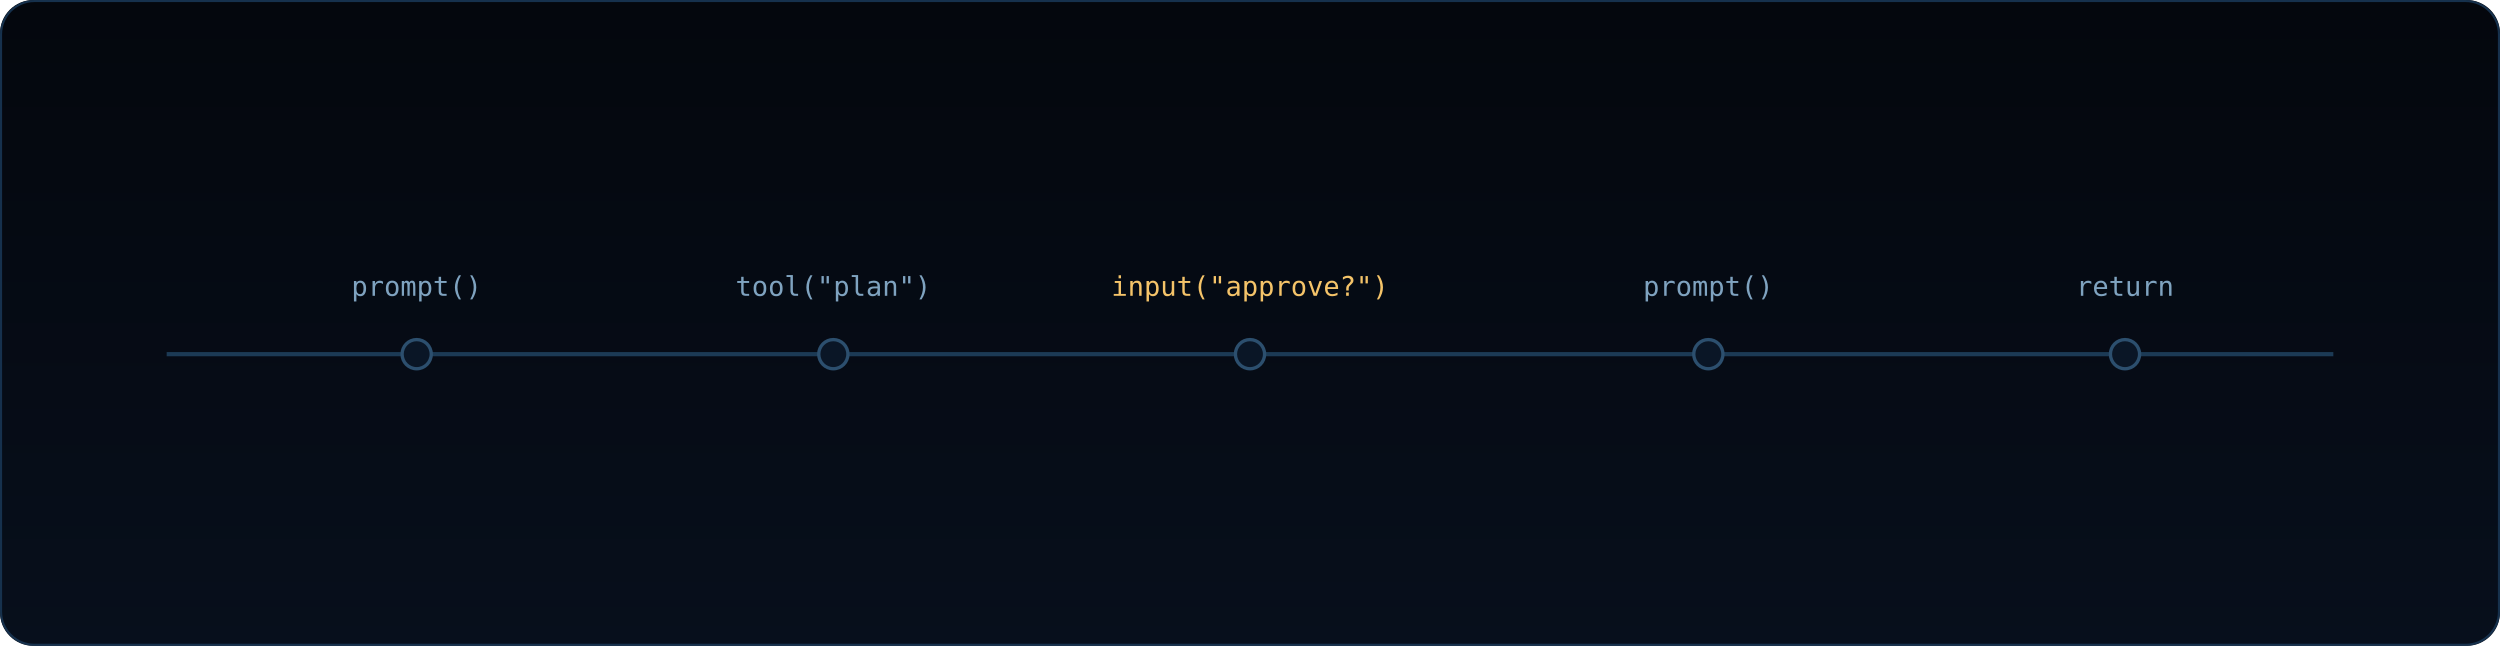
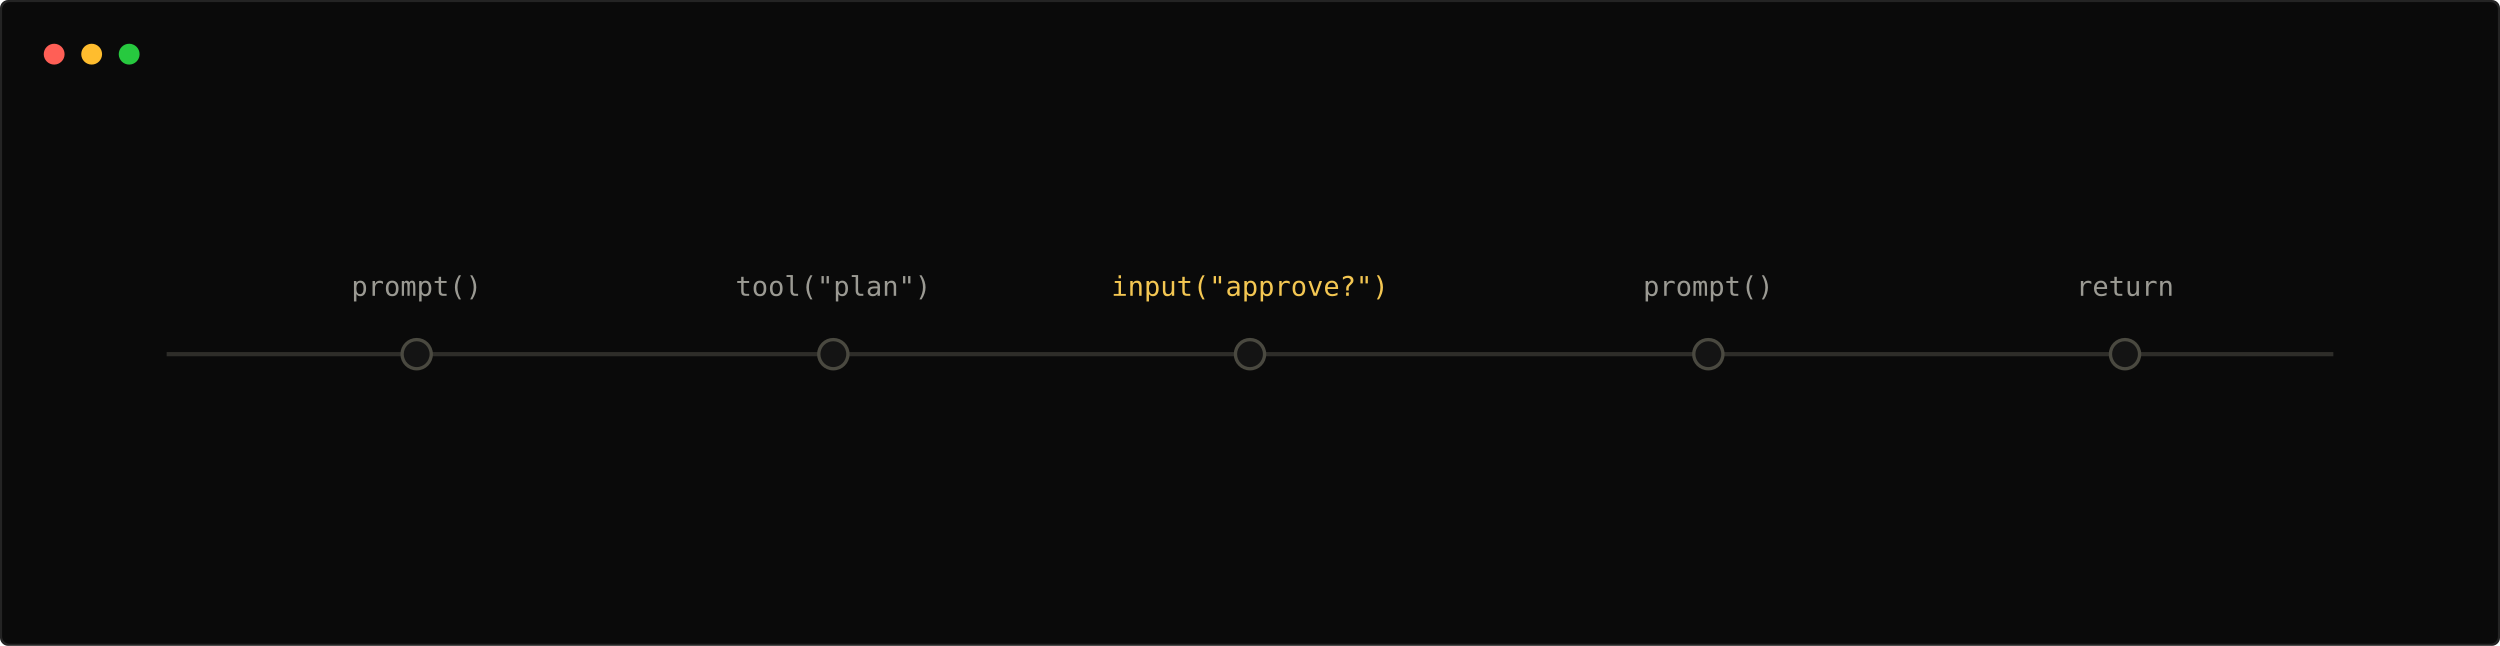
<svg xmlns="http://www.w3.org/2000/svg" width="1200" height="310" viewBox="0 0 1200 310" role="img" aria-label="Human in the loop: the agent runs until input() pauses it, the session is persisted to disk, and when a human responds the runtime replays the call log to the pause point and continues.">
  <defs>
-     <linearGradient id="bg" x1="0" y1="0" x2="0" y2="1">
-       <stop offset="0" stop-color="#04070d" />
-       <stop offset="1" stop-color="#070f1c" />
-     </linearGradient>
    <filter id="glow" x="-80%" y="-80%" width="260%" height="260%">
      <feGaussianBlur stdDeviation="4" result="b" />
      <feMerge>
        <feMergeNode in="b" />
        <feMergeNode in="SourceGraphic" />
      </feMerge>
    </filter>
    <clipPath id="frame">
-       <rect width="1200" height="310" rx="16" />
+       <rect width="1200" height="310" rx="4" />
    </clipPath>
  </defs>
  <style>
-     text { font-family: 'JetBrains Mono','IBM Plex Mono','SF Mono','DejaVu Sans Mono',Menlo,Consolas,monospace; }
+     text { font-family: 'JetBrains Mono','Berkeley Mono','SF Mono','DejaVu Sans Mono',Menlo,Consolas,ui-monospace,monospace; }
    .runner { opacity: 0; animation: runner 14s linear infinite; }
    @keyframes runner {
-       0%, 2%   { transform: translateX(80px);   opacity: 0; fill: #dffaff; }
+       0%, 2%   { transform: translateX(80px);   opacity: 0; fill: #FDF6D8; }
      3%       { opacity: 1; }
      10%      { transform: translateX(200px); }
      17%      { transform: translateX(400px); }
-       25%      { transform: translateX(600px);  opacity: 1; fill: #dffaff; }
+       25%      { transform: translateX(600px);  opacity: 1; fill: #FDF6D8; }
      27%      { opacity: 0; }
-       63%      { transform: translateX(600px);  opacity: 0; fill: #b9f4dd; }
+       63%      { transform: translateX(600px);  opacity: 0; fill: #E4EFC4; }
      64%      { opacity: 1; }
      68%      { transform: translateX(820px); }
      72%      { transform: translateX(1020px); }
      75%      { transform: translateX(1120px); opacity: 1; }
      77%,100% { transform: translateX(1120px); opacity: 0; }
    }
    .pring { opacity: 0; transform-box: fill-box; transform-origin: center; animation: pring 14s linear infinite; }
    @keyframes pring {
      0%, 25% { opacity: 0;    transform: scale(0.6); }
      27%     { opacity: 0.85; transform: scale(0.8); }
      33%     { opacity: 0.10; transform: scale(1.7); }
      34%     { opacity: 0.85; transform: scale(0.8); }
      40%     { opacity: 0.10; transform: scale(1.7); }
      41%     { opacity: 0.85; transform: scale(0.8); }
      47%     { opacity: 0.10; transform: scale(1.7); }
      48%     { opacity: 0.85; transform: scale(0.8); }
      54%     { opacity: 0.10; transform: scale(1.7); }
      55%     { opacity: 0.85; transform: scale(0.8); }
      60%,100%{ opacity: 0;    transform: scale(1.7); }
    }
    .ap { opacity: 0; animation-duration: 14s; animation-timing-function: linear; animation-iteration-count: infinite; }
    .n10 { animation-name: n10; } @keyframes n10 { 0%,10% { opacity:0; } 12% { opacity:1; } 56% { opacity:1; } 58%,100% { opacity:0; } }
    .n17 { animation-name: n17; } @keyframes n17 { 0%,17% { opacity:0; } 19% { opacity:1; } 56% { opacity:1; } 58%,100% { opacity:0; } }
    .amb { animation-name: amb; } @keyframes amb { 0%,25% { opacity:0; } 27% { opacity:1; } 56% { opacity:1; } 58%,100% { opacity:0; } }
    .g59 { animation-name: g59; } @keyframes g59 { 0%,59% { opacity:0; } 60% { opacity:1; } 92% { opacity:1; } 96%,100% { opacity:0; } }
    .g60 { animation-name: g60; } @keyframes g60 { 0%,60% { opacity:0; } 61% { opacity:1; } 92% { opacity:1; } 96%,100% { opacity:0; } }
    .g61 { animation-name: g61; } @keyframes g61 { 0%,61% { opacity:0; } 62% { opacity:1; } 92% { opacity:1; } 96%,100% { opacity:0; } }
    .g68 { animation-name: g68; } @keyframes g68 { 0%,68% { opacity:0; } 70% { opacity:1; } 92% { opacity:1; } 96%,100% { opacity:0; } }
    .g72 { animation-name: g72; } @keyframes g72 { 0%,72% { opacity:0; } 74% { opacity:1; } 92% { opacity:1; } 96%,100% { opacity:0; } }
    .paused   { animation-name: paused; }   @keyframes paused   { 0%,26% { opacity:0; } 28% { opacity:1; } 52% { opacity:1; } 55%,100% { opacity:0; } }
    .response { animation-name: response; } @keyframes response { 0%,52% { opacity:0; } 54% { opacity:1; } 92% { opacity:1; } 96%,100% { opacity:0; } }
    .endlbl   { animation-name: endlbl; }   @keyframes endlbl   { 0%,75% { opacity:0; } 77% { opacity:1; } 92% { opacity:1; } 96%,100% { opacity:0; } }
    .swcap    { animation-name: swcap; }    @keyframes swcap    { 0%,59% { opacity:0; } 61% { opacity:1; } 92% { opacity:1; } 96%,100% { opacity:0; } }
    .sweep { opacity: 0; transform: scaleX(0); transform-origin: 80px 170px; animation: sweep 14s linear infinite; }
    @keyframes sweep {
      0%, 58%  { transform: scaleX(0); opacity: 0; }
      58.5%    { opacity: 1; }
      62%      { transform: scaleX(1); opacity: 1; }
      66%      { transform: scaleX(1); opacity: 0.15; }
      92%      { transform: scaleX(1); opacity: 0.15; }
      96%,100% { transform: scaleX(1); opacity: 0; }
    }
    @media (prefers-reduced-motion: reduce) {
      .runner, .pring, .ap, .sweep { animation: none !important; }
      .runner, .pring { opacity: 0; }
      .ap { opacity: 1; }
      .paused { opacity: 0; }
      .amb { opacity: 0; }
      .sweep { opacity: 0.15; transform: scaleX(1); }
    }
  </style>
  <g clip-path="url(#frame)">
-     <rect width="1200" height="310" fill="url(#bg)" />
+     <rect width="1200" height="310" fill="#0A0A0A" />
+     <g>
+       <circle cx="26" cy="26" r="5" fill="#FF5F56" />
+       <circle cx="44" cy="26" r="5" fill="#FFBD2E" />
+       <circle cx="62" cy="26" r="5" fill="#27C93F" />
+     </g>
    <g class="ap paused">
-       <rect x="425" y="52" width="350" height="32" rx="8" fill="#241c0c" stroke="#7a6230" stroke-width="1.2" />
-       <text x="600" y="73" text-anchor="middle" font-size="13.5" fill="#f5c469">⏸ paused — waiting for a human</text>
-       <text x="600" y="104" text-anchor="middle" font-size="11.5" fill="#46688a">session persisted to disk · the server can restart, the agent keeps its place</text>
+       <rect x="425" y="52" width="350" height="32" rx="4" fill="#1C1C1C" stroke="#FACC15" stroke-opacity="0.55" stroke-width="1.2" />
+       <text x="600" y="73" text-anchor="middle" font-size="13.5" fill="#FACC15">⏸ paused — waiting for a human</text>
+       <text x="600" y="104" text-anchor="middle" font-size="11.5" fill="#74736d">session persisted to disk · the server can restart, the agent keeps its place</text>
    </g>
    <g class="ap response">
-       <rect x="498" y="206" width="204" height="30" rx="8" fill="#0d2419" stroke="#2e6b4d" stroke-width="1.2" />
-       <text x="600" y="226" text-anchor="middle" font-size="13" fill="#7fe0b0">response: "yes" → resume</text>
+       <rect x="498" y="206" width="204" height="30" rx="4" fill="#1C1C1C" stroke="#C9DA8A" stroke-opacity="0.55" stroke-width="1.2" />
+       <text x="600" y="226" text-anchor="middle" font-size="13" fill="#C9DA8A">response: "yes" → resume</text>
    </g>
-     <text class="ap endlbl" x="1120" y="73" text-anchor="end" font-size="13.5" font-weight="700" fill="#7fe0b0">completed — resumed exactly where it paused</text>
-     <line x1="80" y1="170" x2="1120" y2="170" stroke="#1c3a55" stroke-width="2" />
-     <rect class="sweep" x="80" y="168.5" width="520" height="3" rx="1.5" fill="#8fd8c7" filter="url(#glow)" />
+     <text class="ap endlbl" x="1120" y="73" text-anchor="end" font-size="13.5" font-weight="700" fill="#C9DA8A">completed — resumed exactly where it paused</text>
+     <line x1="80" y1="170" x2="1120" y2="170" stroke="#2e2d29" stroke-width="2" />
+     <rect class="sweep" x="80" y="168.5" width="520" height="3" rx="1.5" fill="#C9DA8A" filter="url(#glow)" />
    <g font-size="13" text-anchor="middle">
-       <text x="200" y="142" fill="#7fa3c0">prompt()</text>
-       <text x="400" y="142" fill="#7fa3c0">tool("plan")</text>
-       <text x="600" y="142" fill="#f5c469">input("approve?")</text>
-       <text x="820" y="142" fill="#7fa3c0">prompt()</text>
-       <text x="1020" y="142" fill="#7fa3c0">return</text>
+       <text x="200" y="142" fill="#9b9a93">prompt()</text>
+       <text x="400" y="142" fill="#9b9a93">tool("plan")</text>
+       <text x="600" y="142" fill="#F4C752">input("approve?")</text>
+       <text x="820" y="142" fill="#9b9a93">prompt()</text>
+       <text x="1020" y="142" fill="#9b9a93">return</text>
    </g>
-     <circle class="pring" cx="600" cy="170" r="14" fill="none" stroke="#f5c469" stroke-width="2" />
-     <g fill="#0a1626" stroke="#2c4f6e" stroke-width="1.6">
+     <circle class="pring" cx="600" cy="170" r="14" fill="none" stroke="#FACC15" stroke-width="2" />
+     <g fill="#141414" stroke="#4a4940" stroke-width="1.6">
      <circle cx="200" cy="170" r="7" />
      <circle cx="400" cy="170" r="7" />
      <circle cx="600" cy="170" r="7" />
      <circle cx="820" cy="170" r="7" />
      <circle cx="1020" cy="170" r="7" />
    </g>
-     <circle class="ap n10" cx="200" cy="170" r="4.4" fill="#9ae9ff" />
-     <circle class="ap n17" cx="400" cy="170" r="4.4" fill="#9ae9ff" />
-     <circle class="ap amb" cx="600" cy="170" r="4.4" fill="#f5c469" />
-     <circle class="ap g59" cx="200" cy="170" r="4.4" fill="#7fe0b0" />
-     <circle class="ap g60" cx="400" cy="170" r="4.4" fill="#7fe0b0" />
-     <circle class="ap g61" cx="600" cy="170" r="4.4" fill="#7fe0b0" />
-     <circle class="ap g68" cx="820" cy="170" r="4.4" fill="#7fe0b0" />
-     <circle class="ap g72" cx="1020" cy="170" r="4.4" fill="#7fe0b0" />
+     <circle class="ap n10" cx="200" cy="170" r="4.4" fill="#FACC15" />
+     <circle class="ap n17" cx="400" cy="170" r="4.4" fill="#FACC15" />
+     <circle class="ap amb" cx="600" cy="170" r="4.4" fill="#FFBD2E" />
+     <circle class="ap g59" cx="200" cy="170" r="4.4" fill="#C9DA8A" />
+     <circle class="ap g60" cx="400" cy="170" r="4.4" fill="#C9DA8A" />
+     <circle class="ap g61" cx="600" cy="170" r="4.4" fill="#C9DA8A" />
+     <circle class="ap g68" cx="820" cy="170" r="4.4" fill="#C9DA8A" />
+     <circle class="ap g72" cx="1020" cy="170" r="4.4" fill="#C9DA8A" />
    <g class="runner">
      <circle cx="0" cy="170" r="6" filter="url(#glow)" />
    </g>
-     <text class="ap swcap" x="600" y="280" text-anchor="middle" font-size="13.5" fill="#46688a">resume = replay the call log to the pause point — nothing re-executes, then live execution continues</text>
+     <text class="ap swcap" x="600" y="280" text-anchor="middle" font-size="13.5" fill="#5d5c56">resume = replay the call log to the pause point — nothing re-executes, then live execution continues</text>
  </g>
-   <rect x="0.5" y="0.5" width="1199" height="309" rx="16" fill="none" stroke="#16314d" />
+   <rect x="0.5" y="0.5" width="1199" height="309" rx="4" fill="none" stroke="#E8E8E5" stroke-opacity="0.12" />
</svg>
